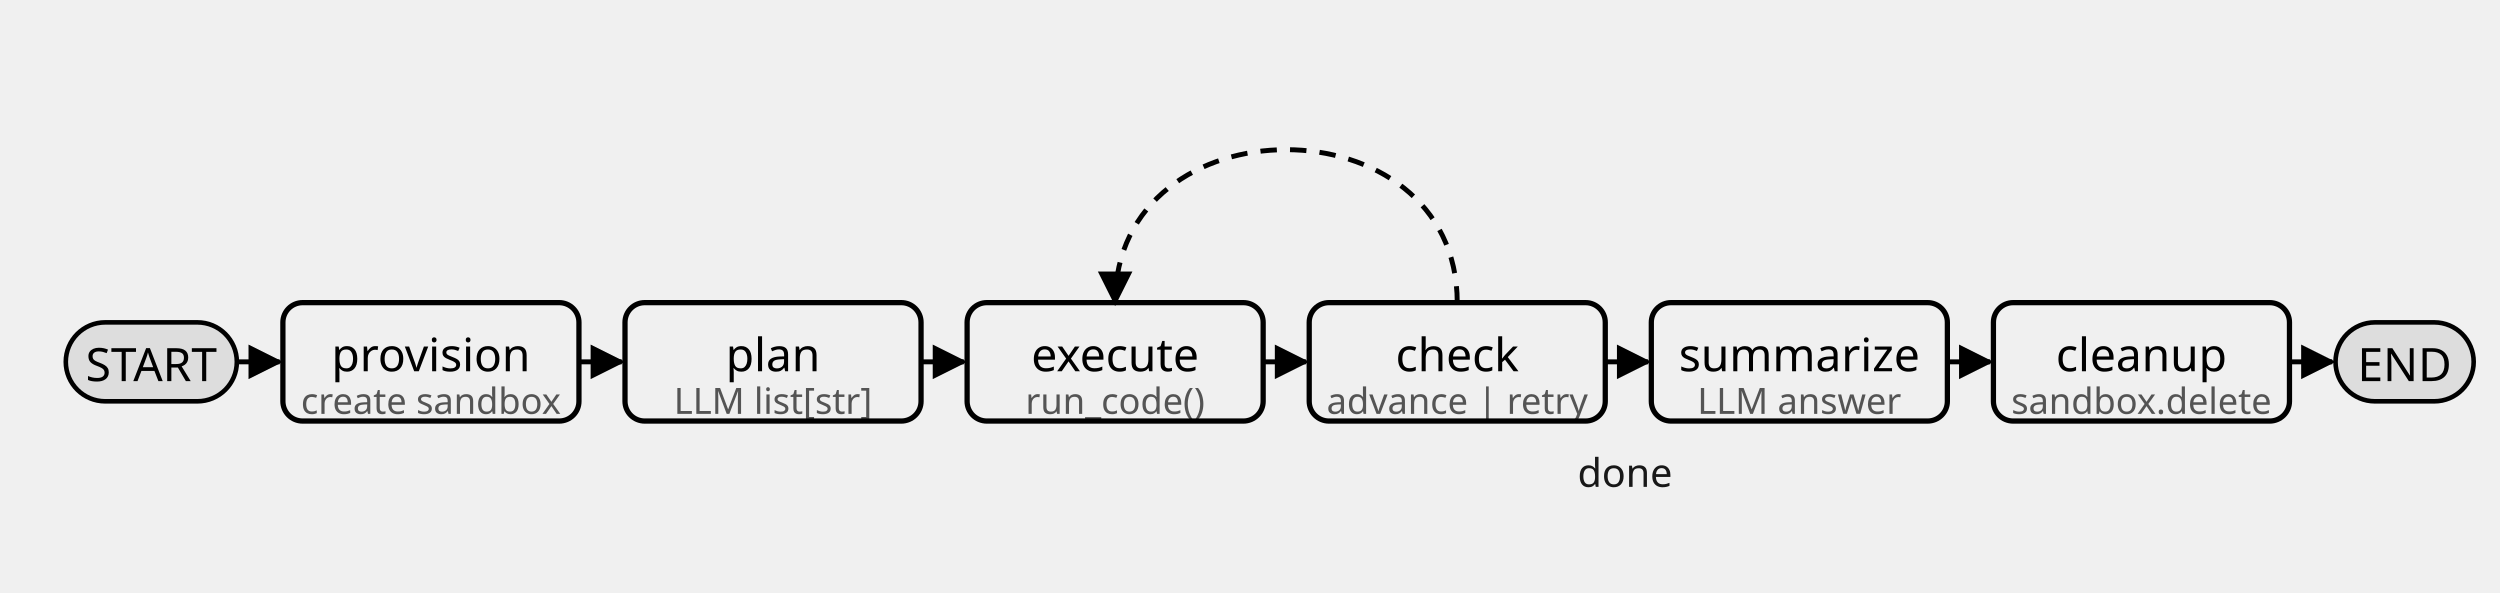
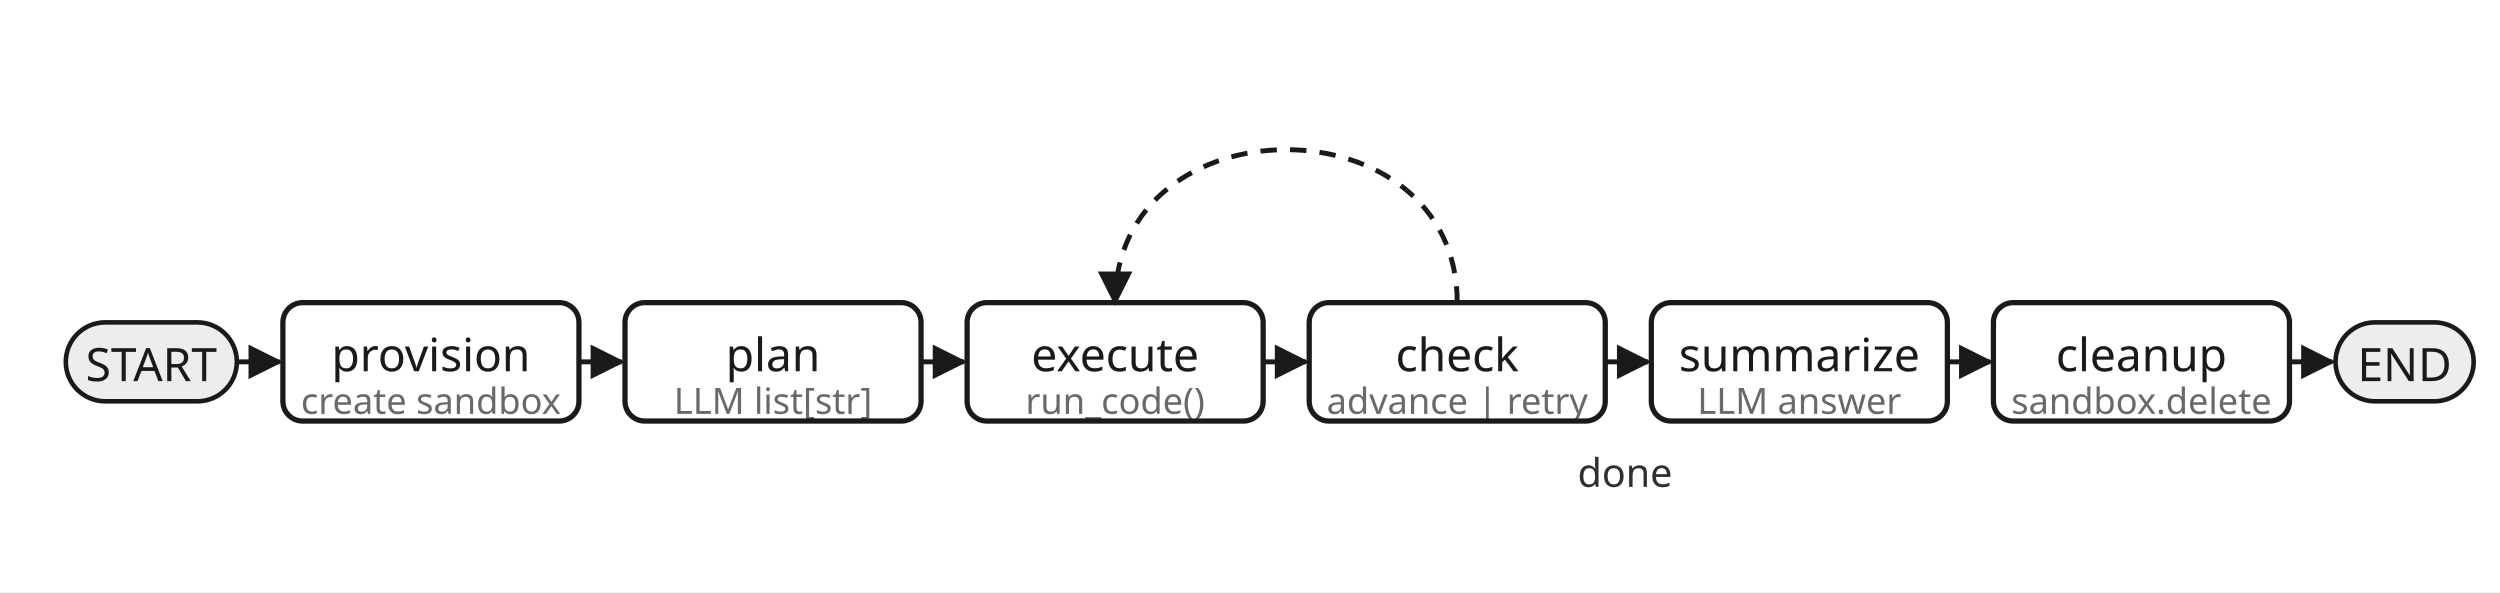
<svg xmlns="http://www.w3.org/2000/svg" viewBox="0 0 760 180" role="img" aria-labelledby="title desc">
+   <rect x="0" y="0" width="760" height="180" fill="#ffffff" />
  <defs>
    <marker id="arrow" viewBox="0 0 10 10" refX="9" refY="5" markerWidth="7" markerHeight="7" orient="auto-start-reverse">
-       <path d="M0,0 L10,5 L0,10 z" fill="currentColor" />
+       <path d="M0,0 L10,5 L0,10 z" fill="#1a1a1a" />
    </marker>
  </defs>
  <style>
-     .node { fill: none; stroke: currentColor; stroke-width: 1.6; }
-     .endpoint { fill: currentColor; fill-opacity: 0.08; stroke: currentColor; stroke-width: 1.4; }
-     .label { font-family: sans-serif; font-size: 14px; font-weight: 500; fill: currentColor; text-anchor: middle; dominant-baseline: middle; }
-     .sublabel { font-family: sans-serif; font-size: 11px; fill: currentColor; fill-opacity: 0.65; text-anchor: middle; dominant-baseline: middle; }
-     .edge { stroke: currentColor; stroke-width: 1.5; fill: none; }
-     .edge-dashed { stroke: currentColor; stroke-width: 1.5; fill: none; stroke-dasharray: 5 4; }
-     .edge-label { font-family: sans-serif; font-size: 12px; font-weight: 500; fill: currentColor; fill-opacity: 0.9; text-anchor: middle; }
+     .node { fill: none; stroke: #1a1a1a; stroke-width: 1.6; }
+     .endpoint { fill: #1a1a1a; fill-opacity: 0.08; stroke: #1a1a1a; stroke-width: 1.4; }
+     .label { font-family: sans-serif; font-size: 14px; font-weight: 500; fill: #1a1a1a; text-anchor: middle; dominant-baseline: middle; }
+     .sublabel { font-family: sans-serif; font-size: 11px; fill: #1a1a1a; fill-opacity: 0.65; text-anchor: middle; dominant-baseline: middle; }
+     .edge { stroke: #1a1a1a; stroke-width: 1.5; fill: none; }
+     .edge-dashed { stroke: #1a1a1a; stroke-width: 1.5; fill: none; stroke-dasharray: 5 4; }
+     .edge-label { font-family: sans-serif; font-size: 12px; font-weight: 500; fill: #1a1a1a; fill-opacity: 0.9; text-anchor: middle; }
  </style>
  <rect class="endpoint" x="20" y="98" width="52" height="24" rx="12" />
  <text class="label" x="46" y="111">START</text>
  <line class="edge" x1="72" y1="110" x2="85" y2="110" marker-end="url(#arrow)" />
  <rect class="node" x="86" y="92" width="90" height="36" rx="6" />
  <text class="label" x="131" y="108">provision</text>
  <text class="sublabel" x="131" y="122">create sandbox</text>
  <line class="edge" x1="176" y1="110" x2="189" y2="110" marker-end="url(#arrow)" />
  <rect class="node" x="190" y="92" width="90" height="36" rx="6" />
  <text class="label" x="235" y="108">plan</text>
  <text class="sublabel" x="235" y="122">LLM list[str]</text>
  <line class="edge" x1="280" y1="110" x2="293" y2="110" marker-end="url(#arrow)" />
  <rect class="node" x="294" y="92" width="90" height="36" rx="6" />
  <text class="label" x="339" y="108">execute</text>
  <text class="sublabel" x="339" y="122">run_code()</text>
  <line class="edge" x1="384" y1="110" x2="397" y2="110" marker-end="url(#arrow)" />
  <rect class="node" x="398" y="92" width="90" height="36" rx="6" />
  <text class="label" x="443" y="108">check</text>
  <text class="sublabel" x="443" y="122">advance | retry</text>
  <path class="edge-dashed" d="M 443 92 C 443 30 339 30 339 92" marker-end="url(#arrow)" />
  <line class="edge" x1="488" y1="110" x2="501" y2="110" marker-end="url(#arrow)" />
  <text class="edge-label" x="494" y="148">done</text>
  <rect class="node" x="502" y="92" width="90" height="36" rx="6" />
  <text class="label" x="547" y="108">summarize</text>
  <text class="sublabel" x="547" y="122">LLM answer</text>
  <line class="edge" x1="592" y1="110" x2="605" y2="110" marker-end="url(#arrow)" />
  <rect class="node" x="606" y="92" width="90" height="36" rx="6" />
  <text class="label" x="651" y="108">cleanup</text>
  <text class="sublabel" x="651" y="122">sandbox.delete</text>
  <line class="edge" x1="696" y1="110" x2="709" y2="110" marker-end="url(#arrow)" />
  <rect class="endpoint" x="710" y="98" width="42" height="24" rx="12" />
  <text class="label" x="731" y="111">END</text>
</svg>
